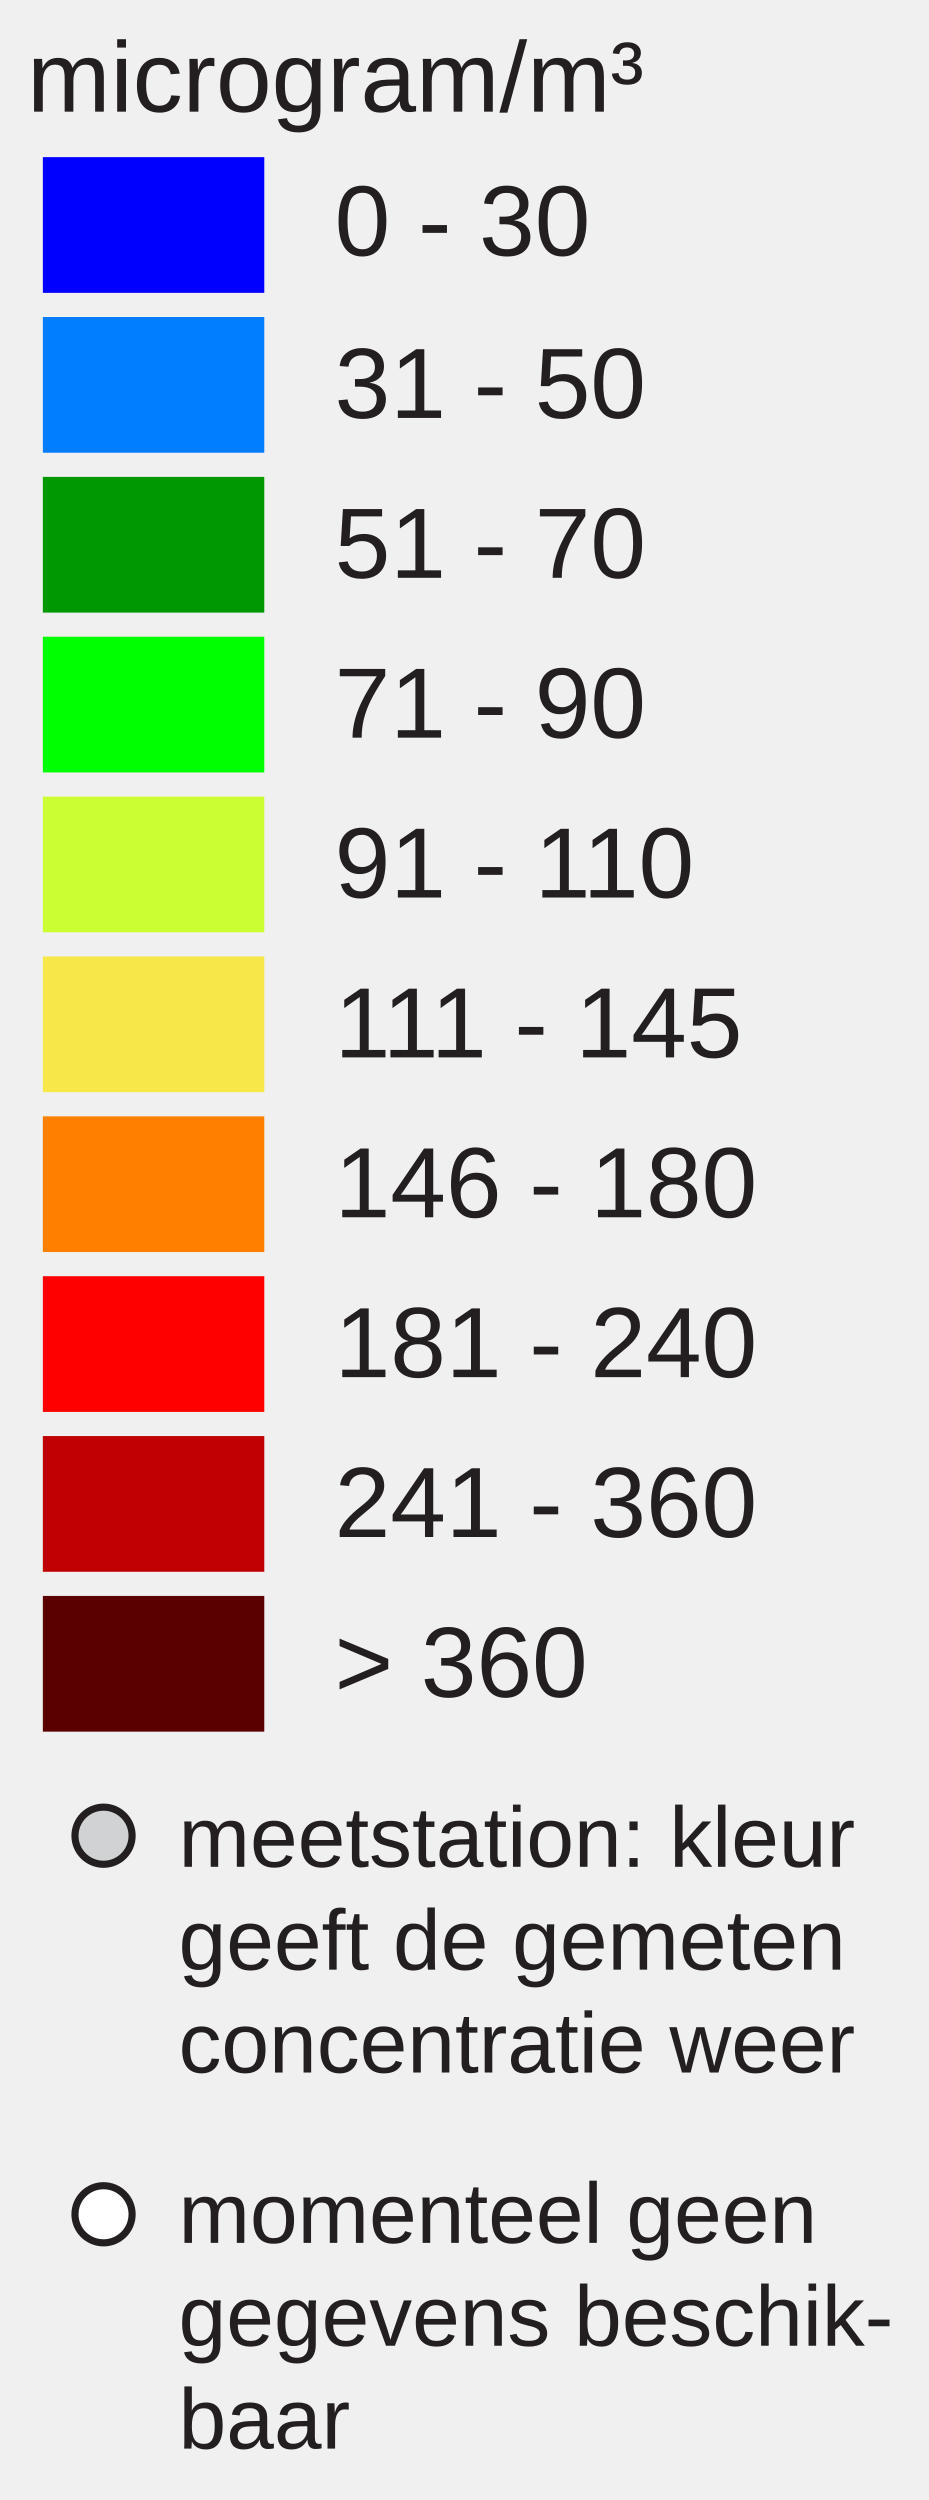
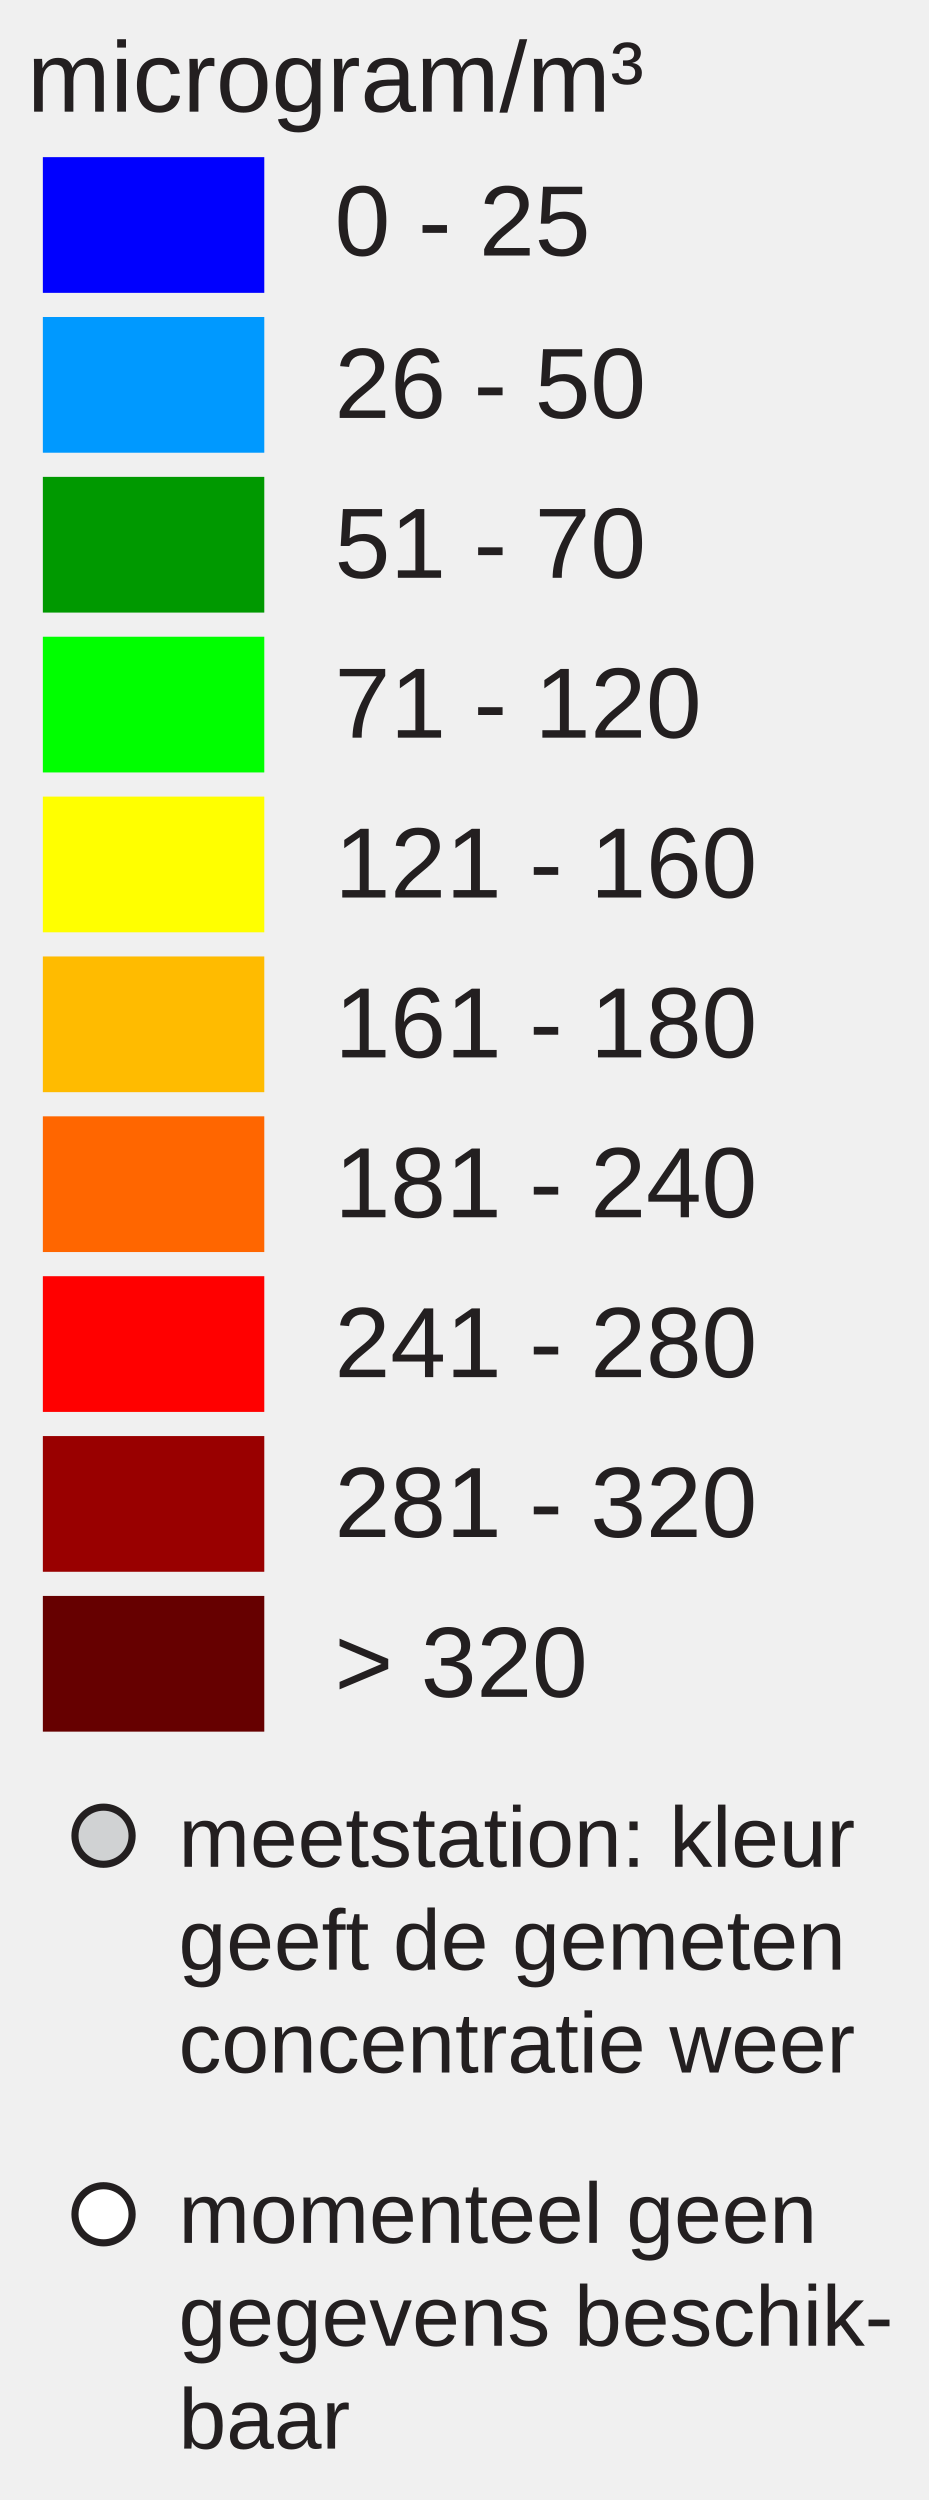
<svg xmlns="http://www.w3.org/2000/svg" version="1.1" id="Layer_1" x="0px" y="0px" width="130px" height="350px" viewBox="0 0 130 350" enable-background="new 0 0 130 350" xml:space="preserve">
  <rect x="6" y="22" fill="#0000FF" width="31" height="19" />
-   <rect x="6" y="44.381" fill="#007EFD" width="31" height="19" />
-   <rect x="6" y="66.762" fill="#009800" width="31" height="19" />
+   <rect x="6" y="44.381" fill="#0099FF" width="31" height="19" />
+   <rect x="6" y="66.762" fill="#009900" width="31" height="19" />
  <rect x="6" y="89.143" fill="#00FF00" width="31" height="19" />
-   <rect x="6" y="111.524" fill="#CCFF33" width="31" height="19" />
-   <rect x="6" y="133.905" fill="#F8E748" width="31" height="19" />
-   <rect x="6" y="156.286" fill="#FF8000" width="31" height="19" />
+   <rect x="6" y="111.524" fill="#FFFF00" width="31" height="19" />
+   <rect x="6" y="133.905" fill="#FFBB00" width="31" height="19" />
+   <rect x="6" y="156.286" fill="#FF6600" width="31" height="19" />
  <rect x="6" y="178.668" fill="#FF0000" width="31" height="19" />
-   <rect x="6" y="201.049" fill="#C00000" width="31" height="19" />
-   <rect x="6" y="223.43" fill="#5A0000" width="31" height="19" />
-   <text transform="matrix(1 0 0 1 46.853 35.7705)" fill="#231F20" font-family="Arial" font-size="14">0 - 30</text>
-   <text transform="matrix(1 0 0 1 46.853 58.5112)" fill="#231F20" font-family="Arial" font-size="14">31 - 50</text>
+   <rect x="6" y="201.049" fill="#990000" width="31" height="19" />
+   <rect x="6" y="223.43" fill="#660000" width="31" height="19" />
+   <text transform="matrix(1 0 0 1 46.853 35.7705)" fill="#231F20" font-family="Arial" font-size="14">0 - 25</text>
+   <text transform="matrix(1 0 0 1 46.853 58.5112)" fill="#231F20" font-family="Arial" font-size="14">26 - 50</text>
  <text transform="matrix(1 0 0 1 46.853 80.8926)" fill="#231F20" font-family="Arial" font-size="14">51 - 70</text>
-   <text transform="matrix(1 0 0 1 46.853 103.2734)" fill="#231F20" font-family="Arial" font-size="14">71 - 90</text>
-   <text transform="matrix(1 0 0 1 46.853 125.6548)" fill="#231F20" font-family="Arial" font-size="14">91 - 110</text>
-   <text transform="matrix(1 0 0 1 46.853 148.0352)" fill="#231F20" font-family="Arial" font-size="14">111 - 145</text>
-   <text transform="matrix(1 0 0 1 46.853 170.417)" fill="#231F20" font-family="Arial" font-size="14">146 - 180</text>
-   <text transform="matrix(1 0 0 1 46.853 192.7988)" fill="#231F20" font-family="Arial" font-size="14">181 - 240</text>
-   <text transform="matrix(1 0 0 1 46.853 215.1797)" fill="#231F20" font-family="Arial" font-size="14">241 - 360</text>
-   <text transform="matrix(1 0 0 1 46.853 237.5605)" fill="#231F20" font-family="Arial" font-size="14">&gt; 360</text>
+   <text transform="matrix(1 0 0 1 46.853 103.2734)" fill="#231F20" font-family="Arial" font-size="14">71 - 120</text>
+   <text transform="matrix(1 0 0 1 46.853 125.6548)" fill="#231F20" font-family="Arial" font-size="14">121 - 160</text>
+   <text transform="matrix(1 0 0 1 46.853 148.0352)" fill="#231F20" font-family="Arial" font-size="14">161 - 180</text>
+   <text transform="matrix(1 0 0 1 46.853 170.417)" fill="#231F20" font-family="Arial" font-size="14">181 - 240</text>
+   <text transform="matrix(1 0 0 1 46.853 192.7988)" fill="#231F20" font-family="Arial" font-size="14">241 - 280</text>
+   <text transform="matrix(1 0 0 1 46.853 215.1797)" fill="#231F20" font-family="Arial" font-size="14">281 - 320</text>
+   <text transform="matrix(1 0 0 1 46.853 237.5605)" fill="#231F20" font-family="Arial" font-size="14">&gt; 320</text>
  <text font-size="14" font-family="Arial" transform="translate(3.8027 15.631)" fill="#231F20">microgram/m³</text>
  <circle fill="#D0D2D3" stroke="#231F20" stroke-miterlimit="10" cx="14.495" cy="257" r="4" />
  <circle fill="#FFFFFF" stroke="#231F20" stroke-miterlimit="10" cx="14.495" cy="310" r="4" />
  <text font-size="12" font-family="Arial" transform="translate(25 261.35)" fill="#231F20">meetstation: kleur</text>
  <text font-size="12" font-family="Arial" transform="translate(25 275.75)" fill="#231F20">geeft de gemeten</text>
  <text font-size="12" font-family="Arial" transform="translate(25 290.15)" fill="#231F20">concentratie weer</text>
  <text font-size="12" font-family="Arial" transform="translate(25 314)" fill="#231F20">momenteel geen</text>
  <text font-size="12" font-family="Arial" transform="translate(25 328.4)" fill="#231F20">gegevens beschik-</text>
  <text font-size="12" font-family="Arial" transform="translate(25 342.8)" fill="#231F20">baar</text>
</svg>
